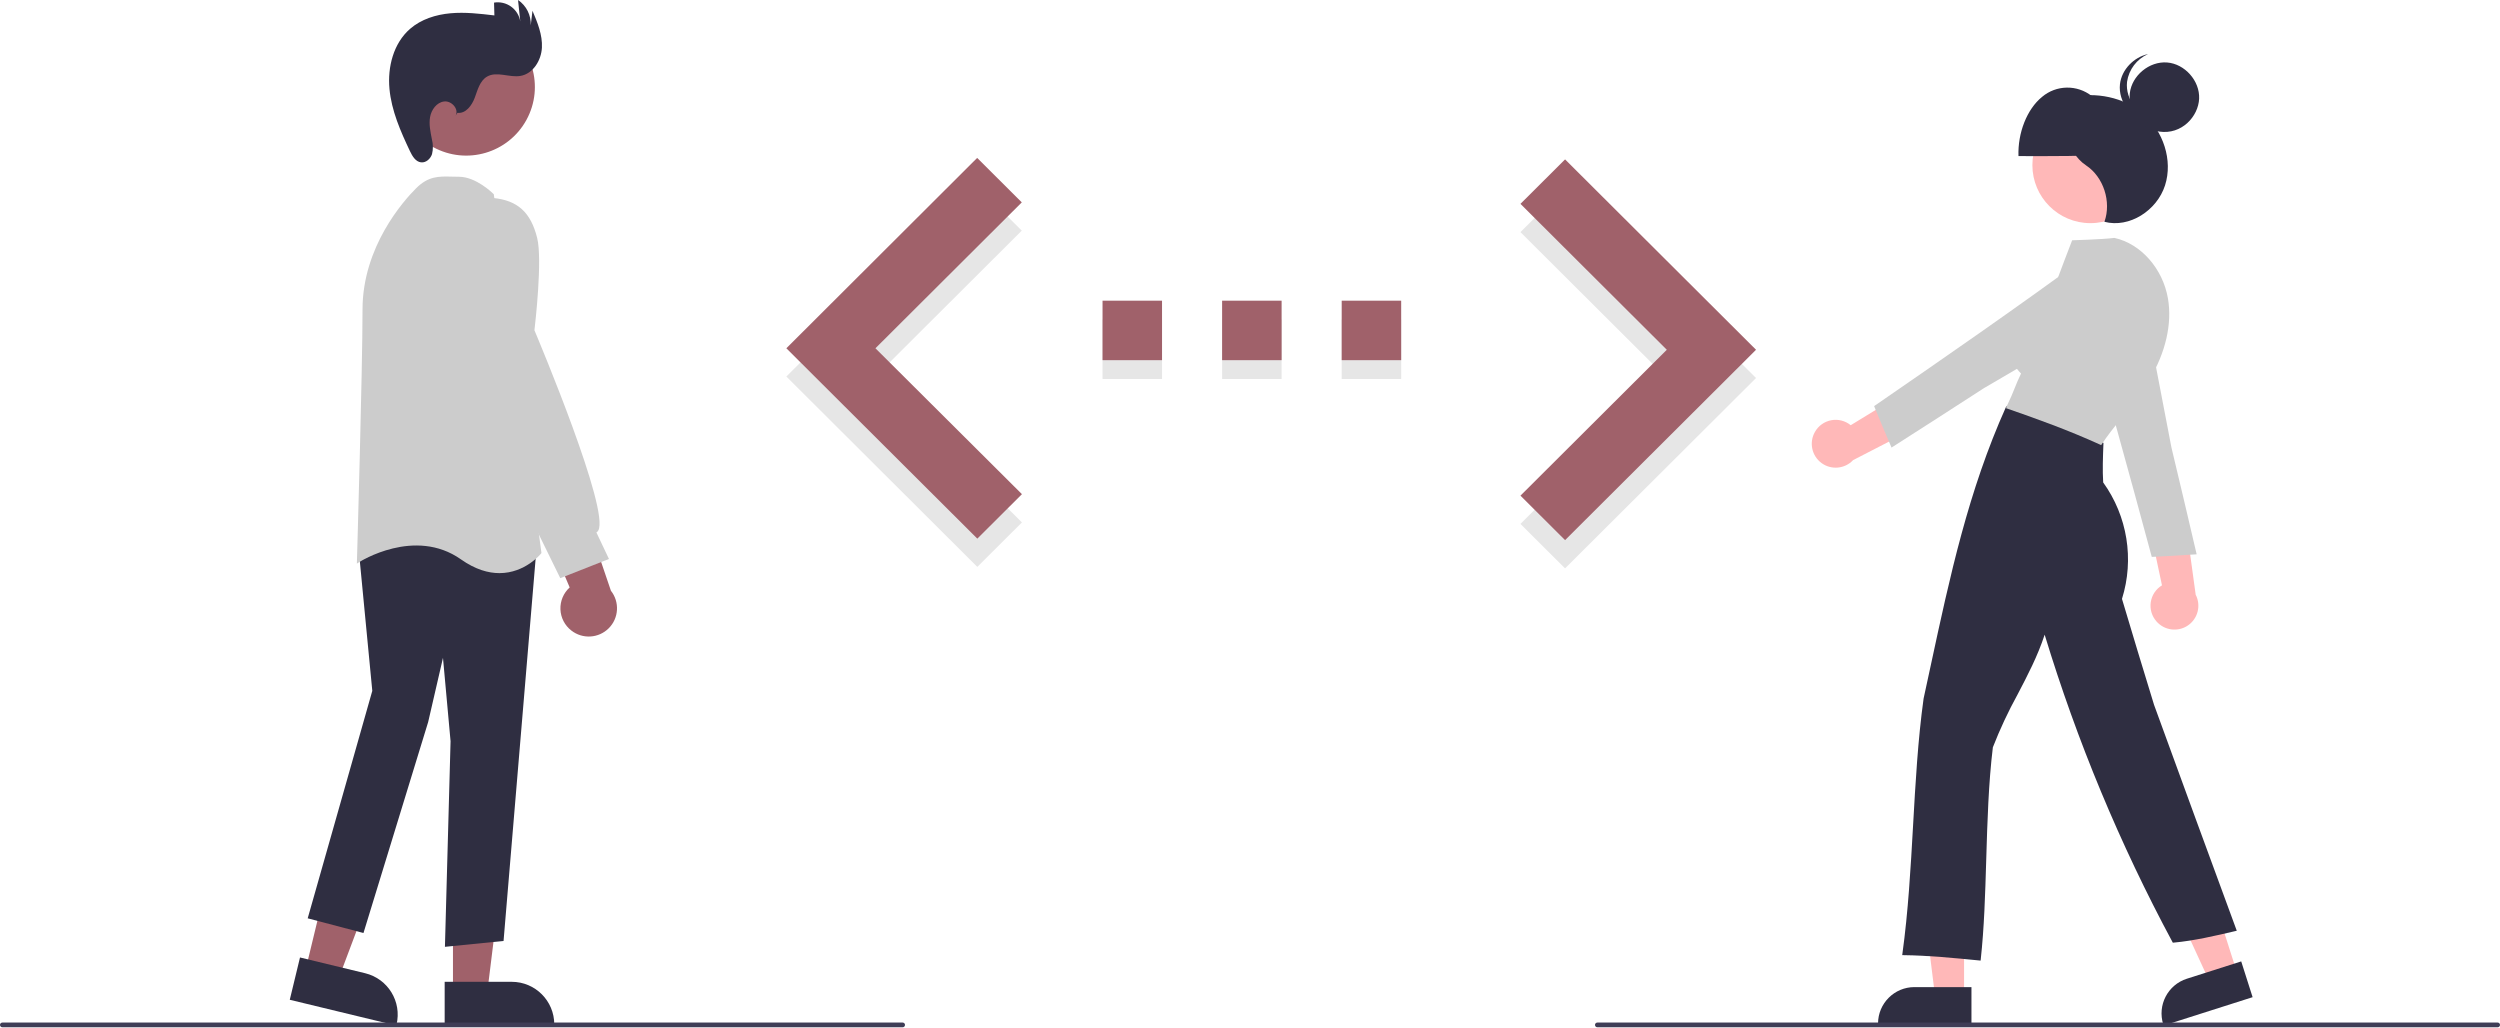
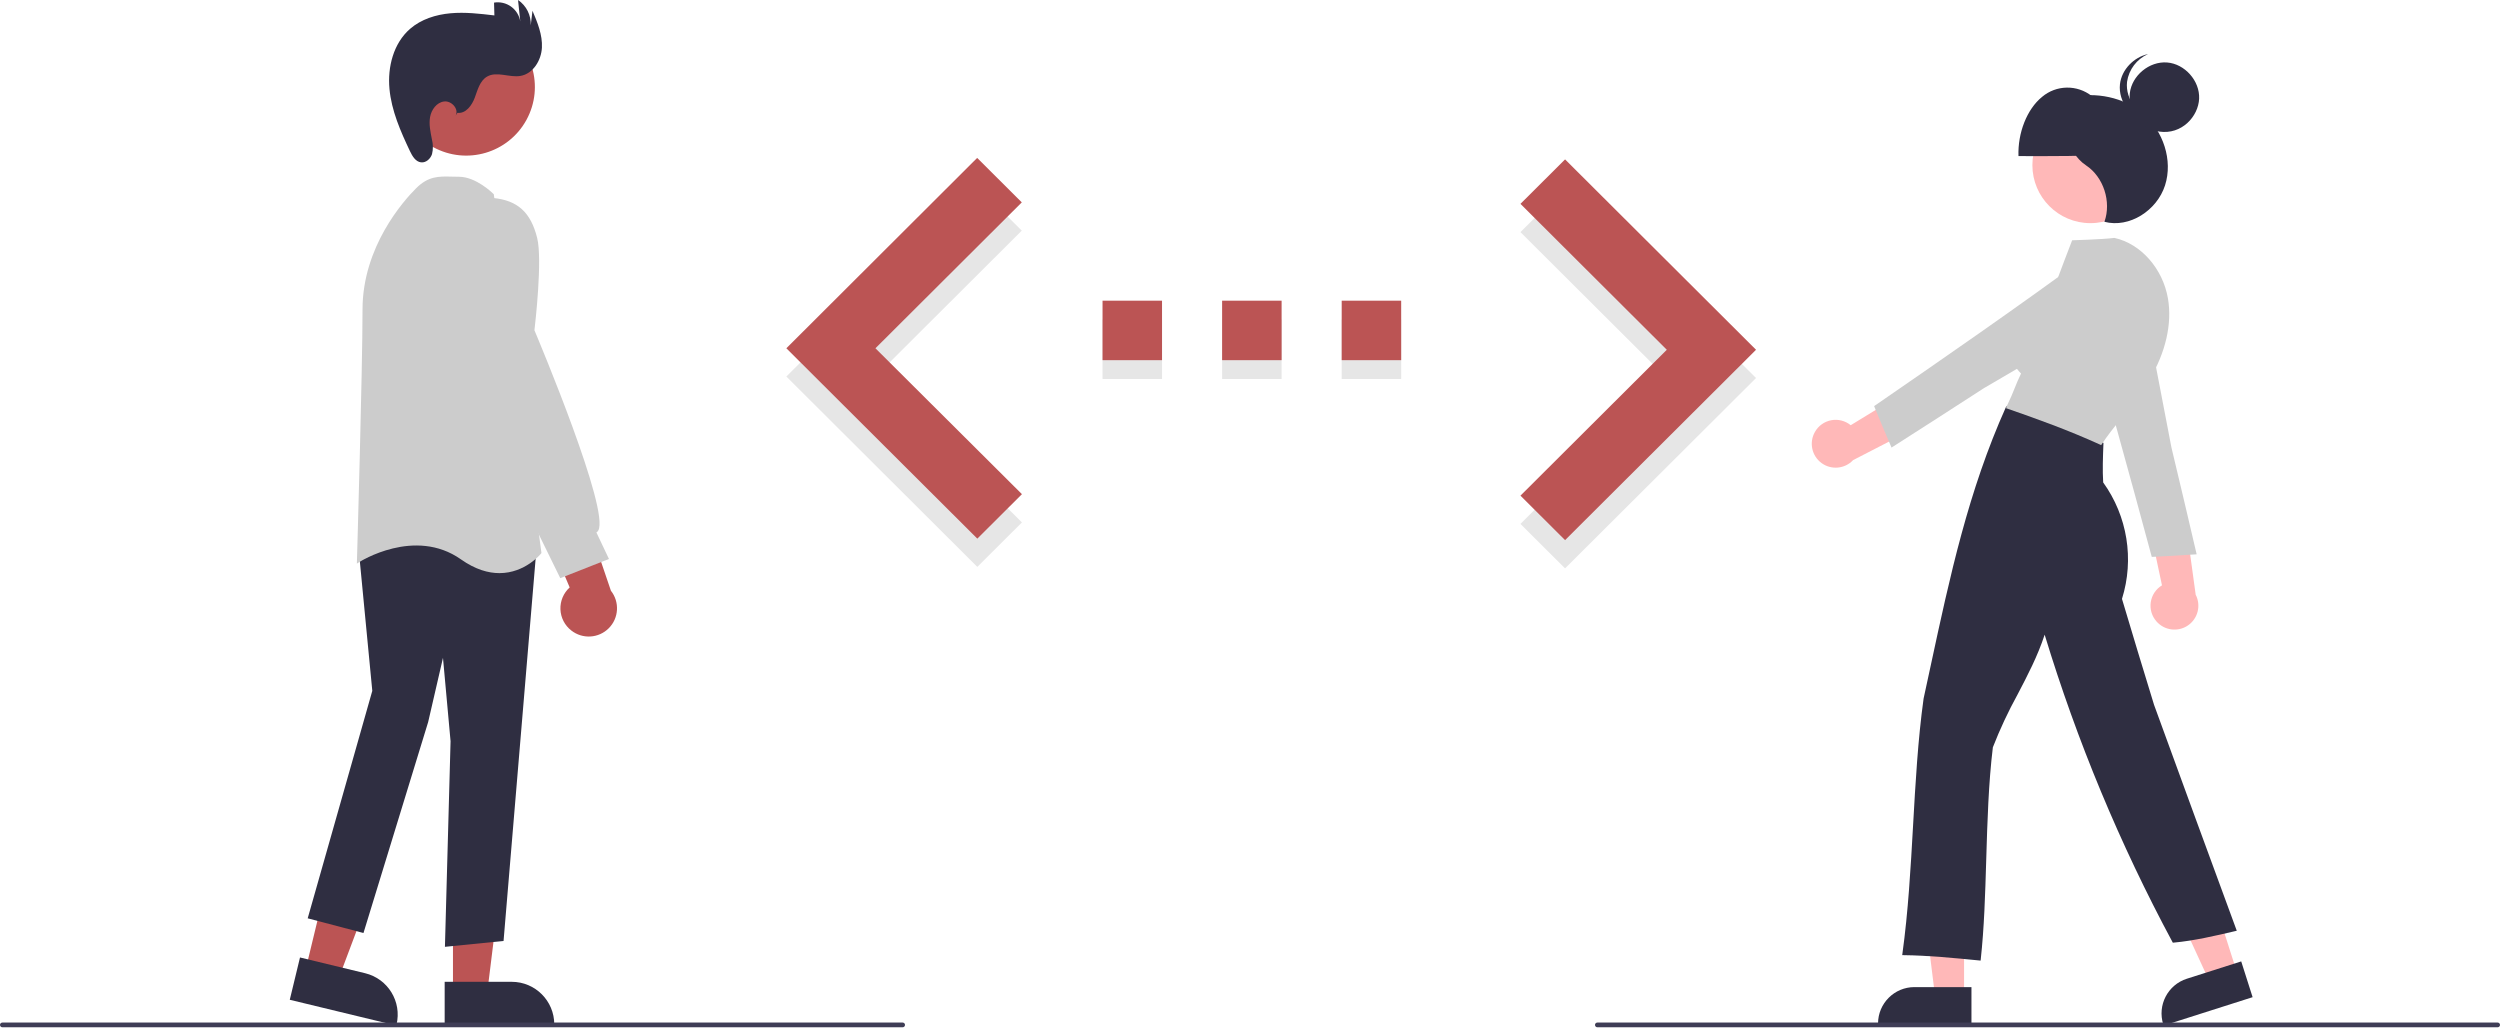
<svg xmlns="http://www.w3.org/2000/svg" data-name="Layer 1" width="1058" height="434.745" viewBox="0 0 1058 434.745">
  <polygon points="643.457 221.721 705.39 159.977 643.457 98.233 662.339 79.414 743.154 159.977 662.339 240.54 643.457 221.721 643.457 221.721" fill="#e6e6e6" style="isolation:isolate" />
  <rect x="466.595" y="135.207" width="25.176" height="25.176" fill="#e6e6e6" style="isolation:isolate" />
  <rect x="567.803" y="135.207" width="25.176" height="25.176" fill="#e6e6e6" style="isolation:isolate" />
  <rect x="517.199" y="135.207" width="25.176" height="25.176" fill="#e6e6e6" style="isolation:isolate" />
  <polygon points="432.482 221.092 370.486 159.348 432.419 97.604 413.537 78.785 332.785 159.348 413.6 239.911 432.482 221.092" fill="#e6e6e6" style="isolation:isolate" />
-   <polygon points="643.457 209.763 705.39 148.019 643.457 86.274 662.339 67.455 743.154 148.019 662.339 228.582 643.457 209.763 643.457 209.763" fill="#A0616A" />
-   <path d="M537.595,385.051h25.176v-25.176H537.595Zm126.384-25.176h-25.176v25.176h25.176Zm-75.78,25.176h25.176v-25.176h-25.176Z" transform="translate(-71 -232.6273)" fill="#A0616A" />
-   <polygon points="432.482 209.133 370.486 147.389 432.419 85.645 413.537 66.826 332.785 147.389 413.6 227.952 432.482 209.133" fill="#A0616A" />
-   <polygon points="129.305 410.449 143.399 413.856 163.248 361.117 142.447 356.088 129.305 410.449" fill="#a0616a" />
+   <polygon points="643.457 209.763 705.39 148.019 643.457 86.274 662.339 67.455 743.154 148.019 662.339 228.582 643.457 209.763 643.457 209.763" fill="#bb5454" />
+   <path d="M537.595,385.051h25.176v-25.176H537.595Zm126.384-25.176h-25.176v25.176h25.176Zm-75.78,25.176h25.176v-25.176h-25.176Z" transform="translate(-71 -232.6273)" fill="#bb5454" />
+   <polygon points="432.482 209.133 370.486 147.389 432.419 85.645 413.537 66.826 332.785 147.389 413.6 227.952 432.482 209.133" fill="#bb5454" />
+   <polygon points="129.305 410.449 143.399 413.856 163.248 361.117 142.447 356.088 129.305 410.449" fill="#bb5454" />
  <path d="M193.632,655.732l4.328-17.902,27.574,6.666a18.032,18.032,0,0,1,13.275,21.74l-.095.394Z" transform="translate(-71 -232.6273)" fill="#2f2e41" />
-   <polygon points="191.696 420.05 206.196 420.049 213.093 364.122 191.694 364.123 191.696 420.05" fill="#a0616a" />
+   <polygon points="191.696 420.05 206.196 420.049 213.093 364.122 191.694 364.123 191.696 420.05" fill="#bb5454" />
  <path d="M259.183,648.129l28.369-.001h.001A18.012,18.012,0,0,1,305.565,666.139v.406l-46.381.002Z" transform="translate(-71 -232.6273)" fill="#2f2e41" />
  <path d="M259.294,633.325l2.384-87.007-3.211-35.281-6.266,27.151-27.379,89.285L201.218,621.261l27.336-96.27-5.937-61.748,17.058-10.965.23.042,58.279,10.742L284.105,630.844Z" transform="translate(-71 -232.6273)" fill="#2f2e41" />
  <path d="M282.359,475.175c-4.693,0-10.182-1.512-16.292-5.825-19.551-13.798-42.863,1.045-43.096,1.195l-.947.616.033-1.128c.024-.804,2.365-80.712,2.365-106.425,0-26.565,17.332-45.962,22.644-51.274,5.214-5.215,9.601-5.099,15.155-4.955.957.024,1.954.051,3.004.051,7.258,0,14.314,6.973,14.61,7.269l.142.142.026.199,20.139,151.631-.154.195C299.895,466.986,293.282,475.175,282.359,475.175Z" transform="translate(-71 -232.6273)" fill="#ccc" />
-   <circle cx="268.308" cy="269.431" r="29.048" transform="translate(-167.8019 142.9959) rotate(-61.3368)" fill="#a0616a" />
-   <path d="M312.775,499.454a11.893,11.893,0,0,1-.69-18.223L295.589,442.32l21.599,3.975,12.354,36.341a11.957,11.957,0,0,1-16.767,16.818Z" transform="translate(-71 -232.6273)" fill="#a0616a" />
+   <circle cx="268.308" cy="269.431" r="29.048" transform="translate(-167.8019 142.9959) rotate(-61.3368)" fill="#bb5454" />
+   <path d="M312.775,499.454a11.893,11.893,0,0,1-.69-18.223L295.589,442.32l21.599,3.975,12.354,36.341a11.957,11.957,0,0,1-16.767,16.818Z" transform="translate(-71 -232.6273)" fill="#bb5454" />
  <path d="M308.103,477.304l-29.807-60.807-13.07-45.766.01-39.758c.029-.157,3.102-15.622,14.49-14.553,10.327,1,15.888,6.05,18.597,16.884,2.301,9.204-.846,36.51-1.151,39.086,1.998,4.738,31.976,76.164,27.013,84.766a2.184,2.184,0,0,1-.785.813l5.312,11.215Z" transform="translate(-71 -232.6273)" fill="#ccc" />
  <path d="M264.593,280.374c3.482.453,6.109-3.11,7.327-6.403s2.147-7.128,5.174-8.907c4.136-2.43,9.428.493,14.158-.309,5.342-.906,8.815-6.567,9.087-11.978s-1.881-10.615-3.994-15.604l-.738,6.2a12.295,12.295,0,0,0-5.373-10.747l.951,9.098a9.656,9.656,0,0,0-11.108-7.99l.15,5.421c-6.17-.734-12.393-1.468-18.581-.909s-12.419,2.517-17.109,6.592c-7.015,6.096-9.577,16.133-8.717,25.387s4.68,17.947,8.661,26.345c1.002,2.113,2.387,4.497,4.71,4.766,2.087.242,3.997-1.503,4.645-3.501a12.69,12.69,0,0,0-.056-6.234c-.587-3.119-1.327-6.307-.775-9.433s2.8-6.214,5.951-6.597,6.375,3.218,4.86,6.007Z" transform="translate(-71 -232.6273)" fill="#2f2e41" />
  <path d="M983.591,495.58a10.056,10.056,0,0,1,2.359-15.238l-7.434-34.953,17.29,6.774,4.409,32.153a10.11,10.11,0,0,1-16.623,11.263Z" transform="translate(-71 -232.6273)" fill="#ffb8b8" />
  <path d="M981.628,468.308l-.093-.343c-9.347-34.571-19.008-70.308-30.804-109.219l-.077-.255.26-.152c6.575-3.837,16.457-3.581,22.986.594a17.15,17.15,0,0,1,7.444,18.191l8.603,44.857c3.498,14.663,7.118,29.84,10.577,44.806l.098.424-.536.034c-6.299.401-12.807.815-18.021,1.044Z" transform="translate(-71 -232.6273)" fill="#ccc" />
  <polygon points="831.194 421.744 818.934 421.744 813.1 374.457 831.194 374.457 831.194 421.744" fill="#ffb8b8" />
  <path d="M905.321,666.256H865.79v-.5a15.404,15.404,0,0,1,15.387-15.387h24.144Z" transform="translate(-71 -232.6273)" fill="#2f2e41" />
  <polygon points="946.719 411.631 935.037 415.353 915.121 372.069 932.362 366.575 946.719 411.631" fill="#ffb8b8" />
  <path d="M986.641,666.634l-.152-.477a15.404,15.404,0,0,1,9.989-19.332l23.004-7.33,4.823,15.137Z" transform="translate(-71 -232.6273)" fill="#2f2e41" />
  <circle cx="884.667" cy="69.876" r="24.561" fill="#ffb8b8" />
  <path d="M966.694,297.952c.14-9.906-4.006-19.717-10.417-24.65a16.649,16.649,0,0,0-21.132.373c-6.311,5.157-10.263,15.112-9.928,25.009C939.358,298.725,953.499,298.765,966.694,297.952Z" transform="translate(-71 -232.6273)" fill="#2f2e41" />
  <path d="M909.193,639.15l-.492-.048c-10.666-1.047-21.695-2.128-32.118-2.252l-.567-.007.077-.562c2.469-17.886,3.516-36.479,4.529-54.462 1-17.756,2.033-36.116,4.441-53.553,1.019-4.669,2.011-9.283,3-13.88,8.186-38.043,15.917-73.977,31.877-109.546l.151-.336.365.044c14.974,1.812,29.363,7.275,40.515,15.383l.216.157-.011.267c-.215,5.525-.438,11.236-.108,16.439a55.797,55.797,0,0,1,7.954,49.283c4.391,14.675,8.931,29.845,13.563,44.81,11.249,30.838,22.888,62.751,34.82,95.101l.196.53-.551.129c-8.585,2.016-17.44,4.094-26.177,4.9l-.33.03-.157-.292A712.851,712.851,0,0,1,936.3,501.23c-2.981,9.092-7.276,17.299-11.437,25.249A189.022,189.022,0,0,0,914.381,548.881c-1.842,15.121-2.33,31.504-2.802,47.347-.447,14.979-.868,29.128-2.331,42.432Z" transform="translate(-71 -232.6273)" fill="#2f2e41" />
  <path d="M947.282,273.756c10.646-2.294,22.422-.112,30.783,7.071s12.606,19.609,9.172,30.266-15.096,18.155-25.64,15.403c3.02-8.512-.379-18.963-7.762-23.867C945.078,296.815,942.668,282.933,947.282,273.756Z" transform="translate(-71 -232.6273)" fill="#2f2e41" />
  <path d="M960.207,420.999l-.389-.177c-13.581-6.196-26.898-10.951-39.376-15.289l-.383-.083-.001-1.109.248.086c.052-.115.111-.246.17-.376.17-.377.287-.634.386-.804l-.003-.001c1.04-2.12,1.867-4.168,2.667-6.149.825-2.044,1.677-4.155,2.778-6.389a19.356,19.356,0,0,1-4.276-20.829c2.756-6.533,9.784-11.621,17.168-12.465,2.706-7.449,8.735-23.1,8.735-23.1s12.678-.348,17.777-.995l.086-.011.084.019c11.131,2.439,20.424,12.972,22.598,25.614,1.835,10.67-.952,22.875-7.847,34.366a148.04,148.04,0,0,1-11.709,16.089c-3.106,3.884-6.04,7.552-8.476,11.246Z" transform="translate(-71 -232.6273)" fill="#ccc" />
  <path d="M984.292,290.493v0Z" transform="translate(-71 -232.6273)" fill="#2f2e41" />
  <path d="M984.791,288.311c-7.452-1.112-13.304-8.73-12.457-16.218s8.253-13.605,15.765-13.025,13.89,7.764,13.576,15.293S994.306,289.731,984.791,288.311Z" transform="translate(-71 -232.6273)" fill="#2f2e41" />
  <path d="M983.627,283.456c-7.452-1.112-13.304-8.73-12.457-16.218a15.241,15.241,0,0,1,8.882-11.734c-6.01,1.315-11.182,6.552-11.882,12.734-.847,7.487,5.004,15.105,12.457,16.218a14.208,14.208,0,0,0,8.172-1.143A14.504,14.504,0,0,1,983.627,283.456Z" transform="translate(-71 -232.6273)" fill="#2f2e41" />
  <path d="M839.069,415.433a10.056,10.056,0,0,1,15.153-2.853l30.479-18.655-.626,18.559-28.847,14.87a10.11,10.11,0,0,1-16.158-11.921Z" transform="translate(-71 -232.6273)" fill="#ffb8b8" />
  <path d="M864.128,404.495l.293-.202c29.481-20.331,59.957-41.348,92.715-65.434l.215-.158.23.195c5.808,4.921,8.86,14.323,7.099,21.87A17.15,17.15,0,0,1,950.008,373.846l-39.428,23.057c-12.66,8.183-25.764,16.653-38.721,24.902l-.367.234-.211-.494c-2.477-5.806-5.036-11.804-6.988-16.644Z" transform="translate(-71 -232.6273)" fill="#ccc" />
  <path d="M453,667.373H72a1,1,0,0,1,0-2H453a1,1,0,1,1,0,2Z" transform="translate(-71 -232.6273)" fill="#3f3d56" />
  <path d="M1128,667.373H747a1,1,0,0,1,0-2h381a1,1,0,0,1,0,2Z" transform="translate(-71 -232.6273)" fill="#3f3d56" />
</svg>
